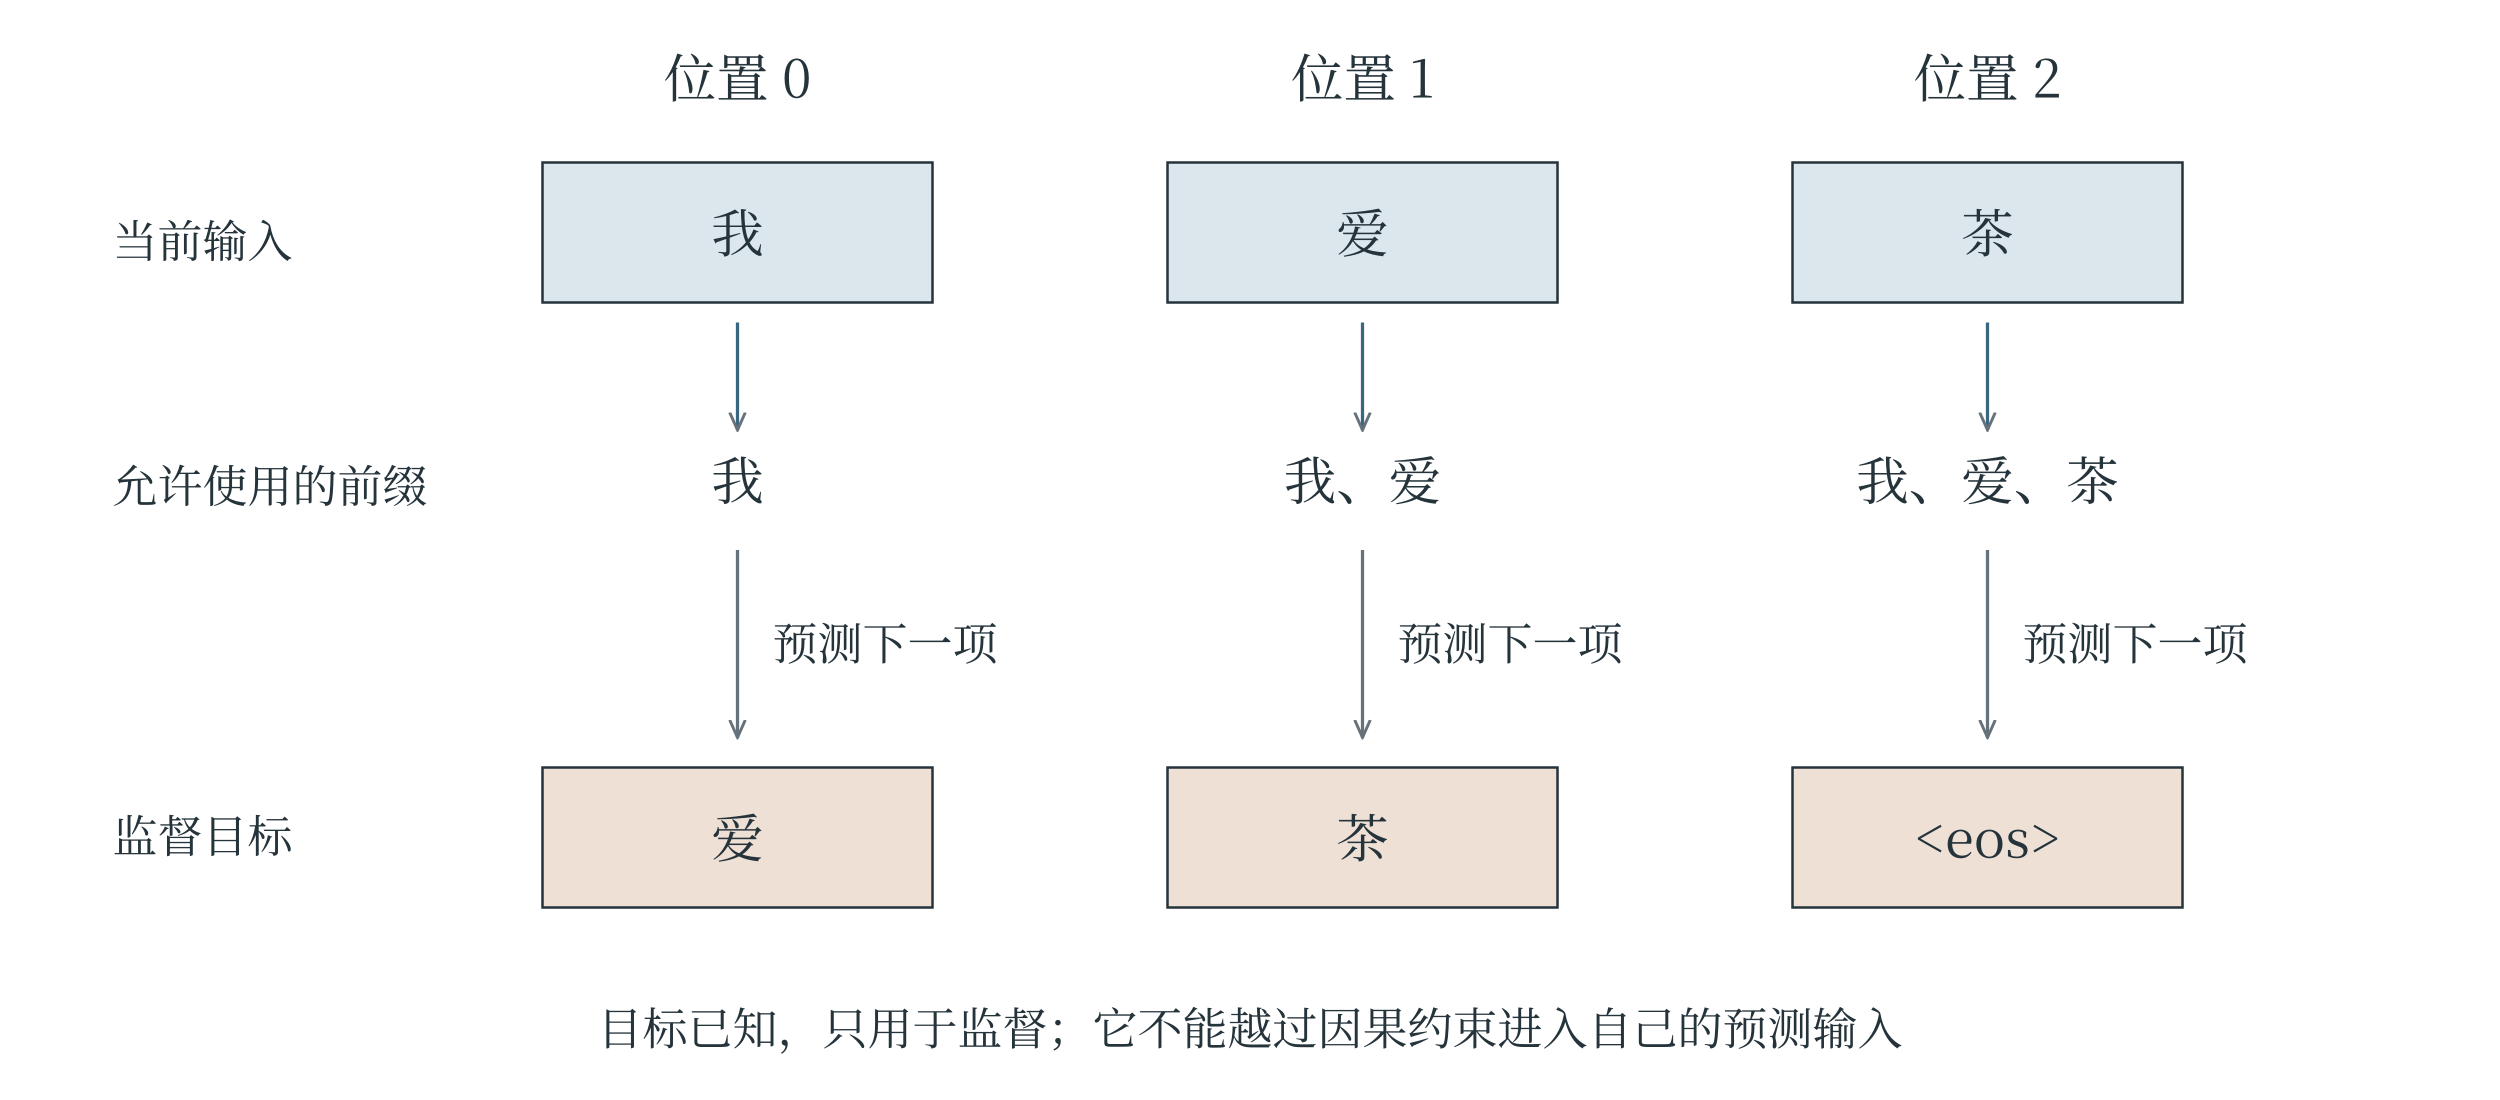
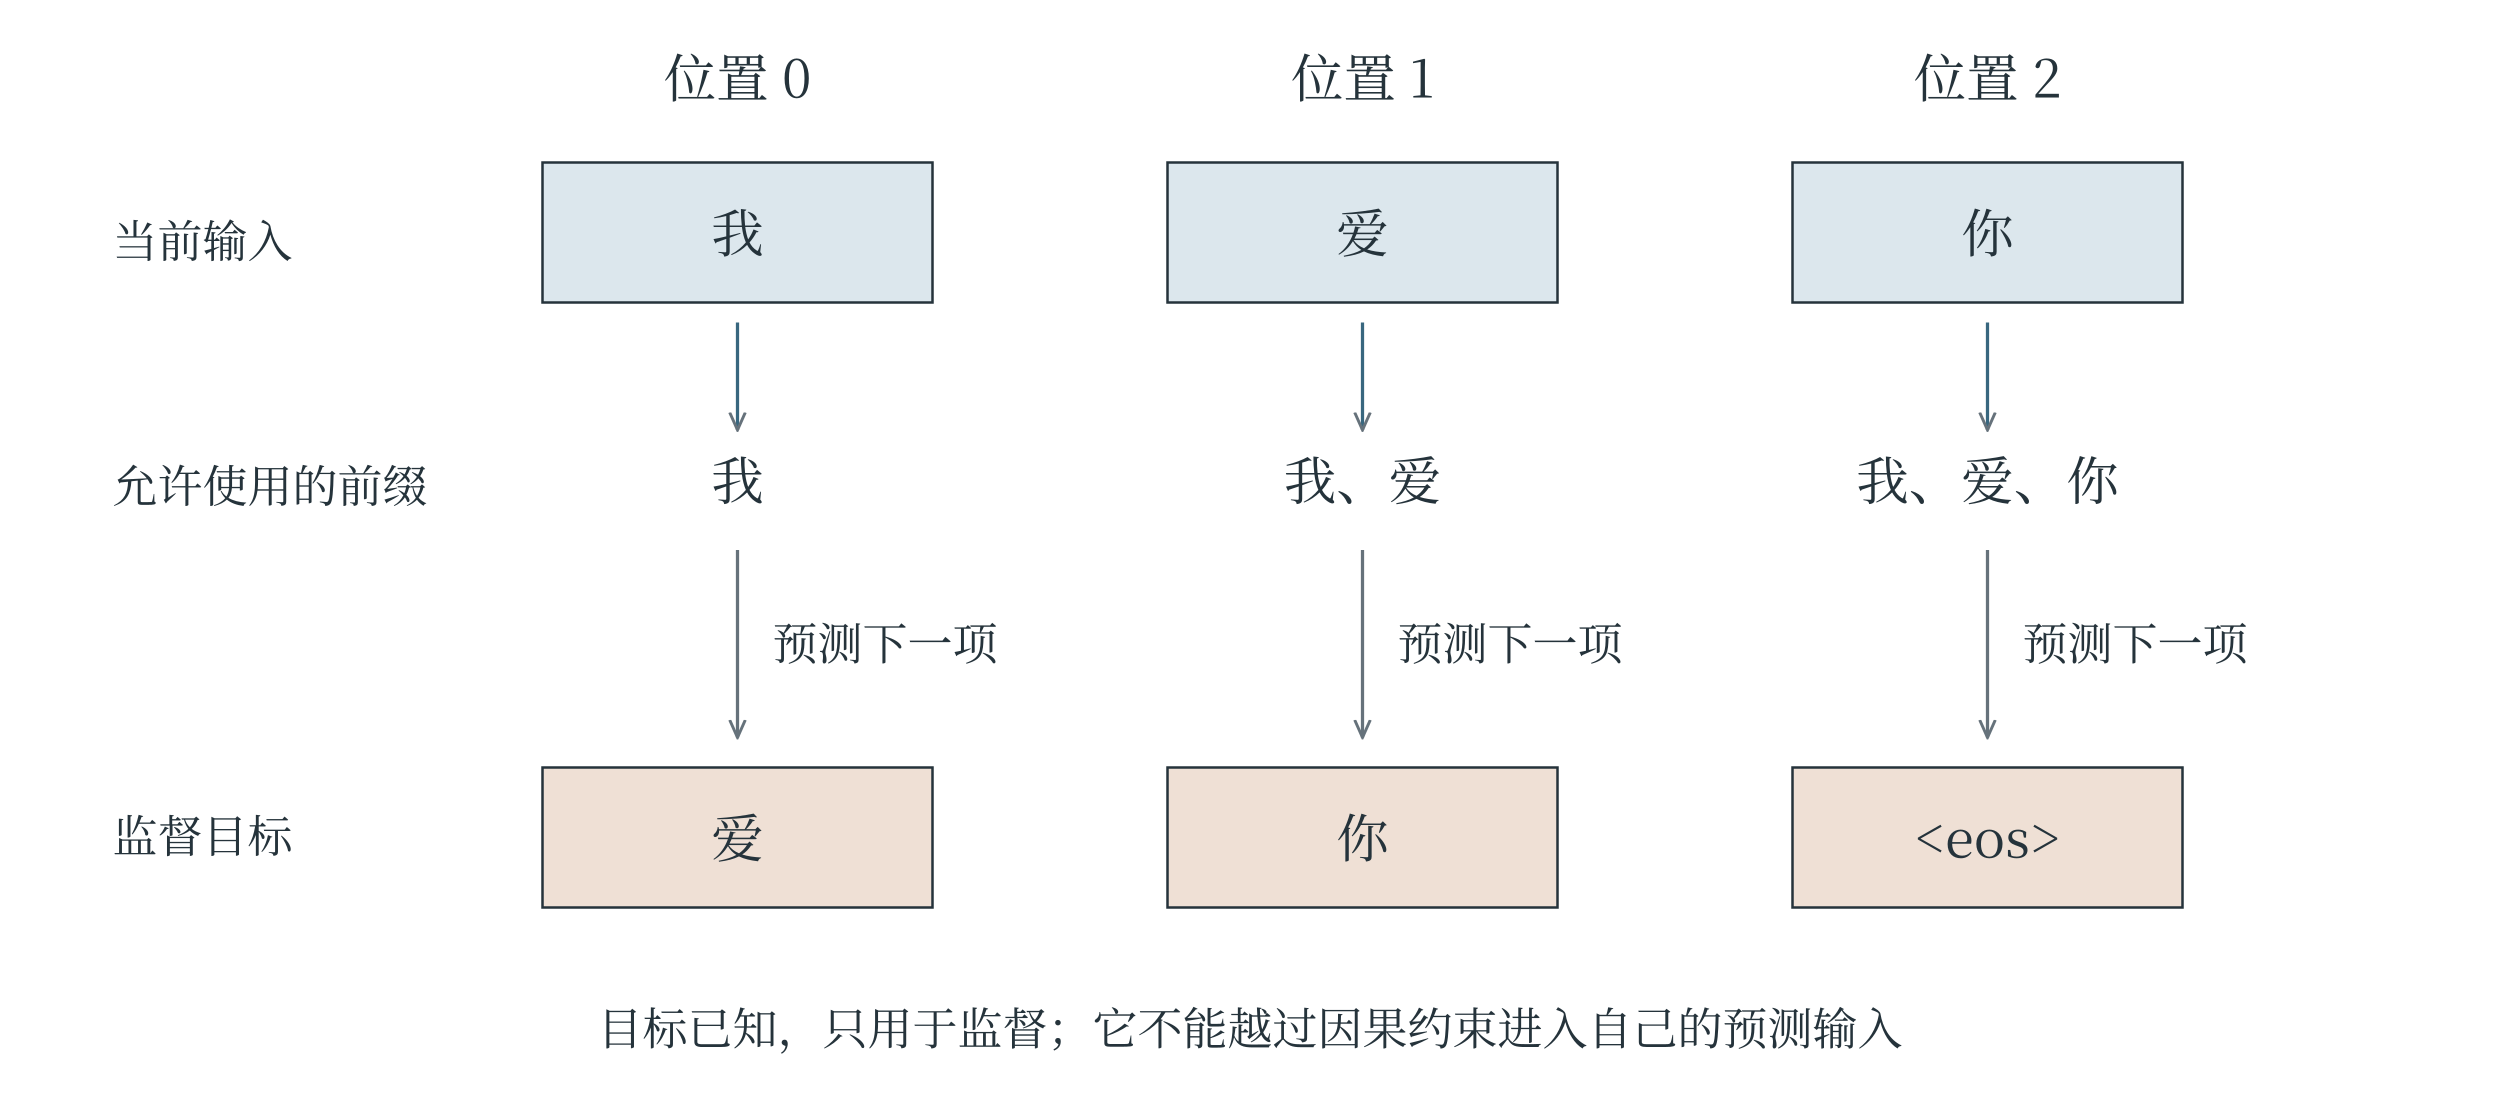
<svg xmlns="http://www.w3.org/2000/svg" width="1000" height="440" viewBox="0 0 1000 440" role="img" aria-labelledby="title desc">
  <style>text{font-family:"Noto Serif CJK SC","SimSun","Songti SC",serif;font-size:21px;fill:#25333b} .small{font-size:18px} .tiny{font-size:16px} .math{font-family:Georgia,"Times New Roman",serif;font-style:italic} .muted{fill:#66727b}</style>
  <defs>
    <marker id="arrow" viewBox="0 0 10 10" refX="9" refY="5" markerWidth="6" markerHeight="6" orient="auto-start-reverse">
      <path d="M 0 1 L 9 5 L 0 9" fill="none" stroke="#66727b" stroke-width="1.5" />
    </marker>
  </defs>
  <rect width="1000" height="100%" fill="white" />
  <text x="45.000" y="103.000" class="small" text-anchor="start">当前输入</text>
  <text x="45.000" y="201.000" class="small" text-anchor="start">允许使用的前缀</text>
  <text x="45.000" y="341.000" class="small" text-anchor="start">监督目标</text>
  <text x="295.000" y="39.000" class="" text-anchor="middle">位置 0</text>
  <rect x="217.000" y="65.000" width="156.000" height="56.000" fill="#dce7ed" stroke="#25333b" stroke-width="1" />
  <text x="295.000" y="101.000" class="" text-anchor="middle">我</text>
  <text x="295.000" y="200.000" class="" text-anchor="middle">我</text>
  <line x1="295.000" y1="220.000" x2="295.000" y2="295.000" stroke="#66727b" stroke-width="1.3" marker-end="url(#arrow)" />
  <text x="309.000" y="264.000" class="small" text-anchor="start">预测下一项</text>
  <rect x="217.000" y="307.000" width="156.000" height="56.000" fill="#efe0d5" stroke="#25333b" stroke-width="1" />
  <text x="295.000" y="343.000" class="" text-anchor="middle">爱</text>
  <line x1="295.000" y1="129.000" x2="295.000" y2="172.000" stroke="#38677f" stroke-width="1.3" marker-end="url(#arrow)" />
  <text x="545.000" y="39.000" class="" text-anchor="middle">位置 1</text>
  <rect x="467.000" y="65.000" width="156.000" height="56.000" fill="#dce7ed" stroke="#25333b" stroke-width="1" />
  <text x="545.000" y="101.000" class="" text-anchor="middle">爱</text>
  <text x="545.000" y="200.000" class="" text-anchor="middle">我、爱</text>
  <line x1="545.000" y1="220.000" x2="545.000" y2="295.000" stroke="#66727b" stroke-width="1.3" marker-end="url(#arrow)" />
  <text x="559.000" y="264.000" class="small" text-anchor="start">预测下一项</text>
  <rect x="467.000" y="307.000" width="156.000" height="56.000" fill="#efe0d5" stroke="#25333b" stroke-width="1" />
-   <text x="545.000" y="343.000" class="" text-anchor="middle">茶</text>
+   <text x="545.000" y="343.000" class="" text-anchor="middle">你</text>
  <line x1="545.000" y1="129.000" x2="545.000" y2="172.000" stroke="#38677f" stroke-width="1.3" marker-end="url(#arrow)" />
  <text x="795.000" y="39.000" class="" text-anchor="middle">位置 2</text>
  <rect x="717.000" y="65.000" width="156.000" height="56.000" fill="#dce7ed" stroke="#25333b" stroke-width="1" />
-   <text x="795.000" y="101.000" class="" text-anchor="middle">茶</text>
-   <text x="795.000" y="200.000" class="" text-anchor="middle">我、爱、茶</text>
+   <text x="795.000" y="101.000" class="" text-anchor="middle">你</text>
+   <text x="795.000" y="200.000" class="" text-anchor="middle">我、爱、你</text>
  <line x1="795.000" y1="220.000" x2="795.000" y2="295.000" stroke="#66727b" stroke-width="1.3" marker-end="url(#arrow)" />
  <text x="809.000" y="264.000" class="small" text-anchor="start">预测下一项</text>
  <rect x="717.000" y="307.000" width="156.000" height="56.000" fill="#efe0d5" stroke="#25333b" stroke-width="1" />
  <text x="795.000" y="343.000" class="" text-anchor="middle">&lt;eos&gt;</text>
  <line x1="795.000" y1="129.000" x2="795.000" y2="172.000" stroke="#38677f" stroke-width="1.3" marker-end="url(#arrow)" />
  <text x="500.000" y="418.000" class="small" text-anchor="middle">目标已知，只用于监督；它不能越过因果约束进入自己的预测输入</text>
</svg>
